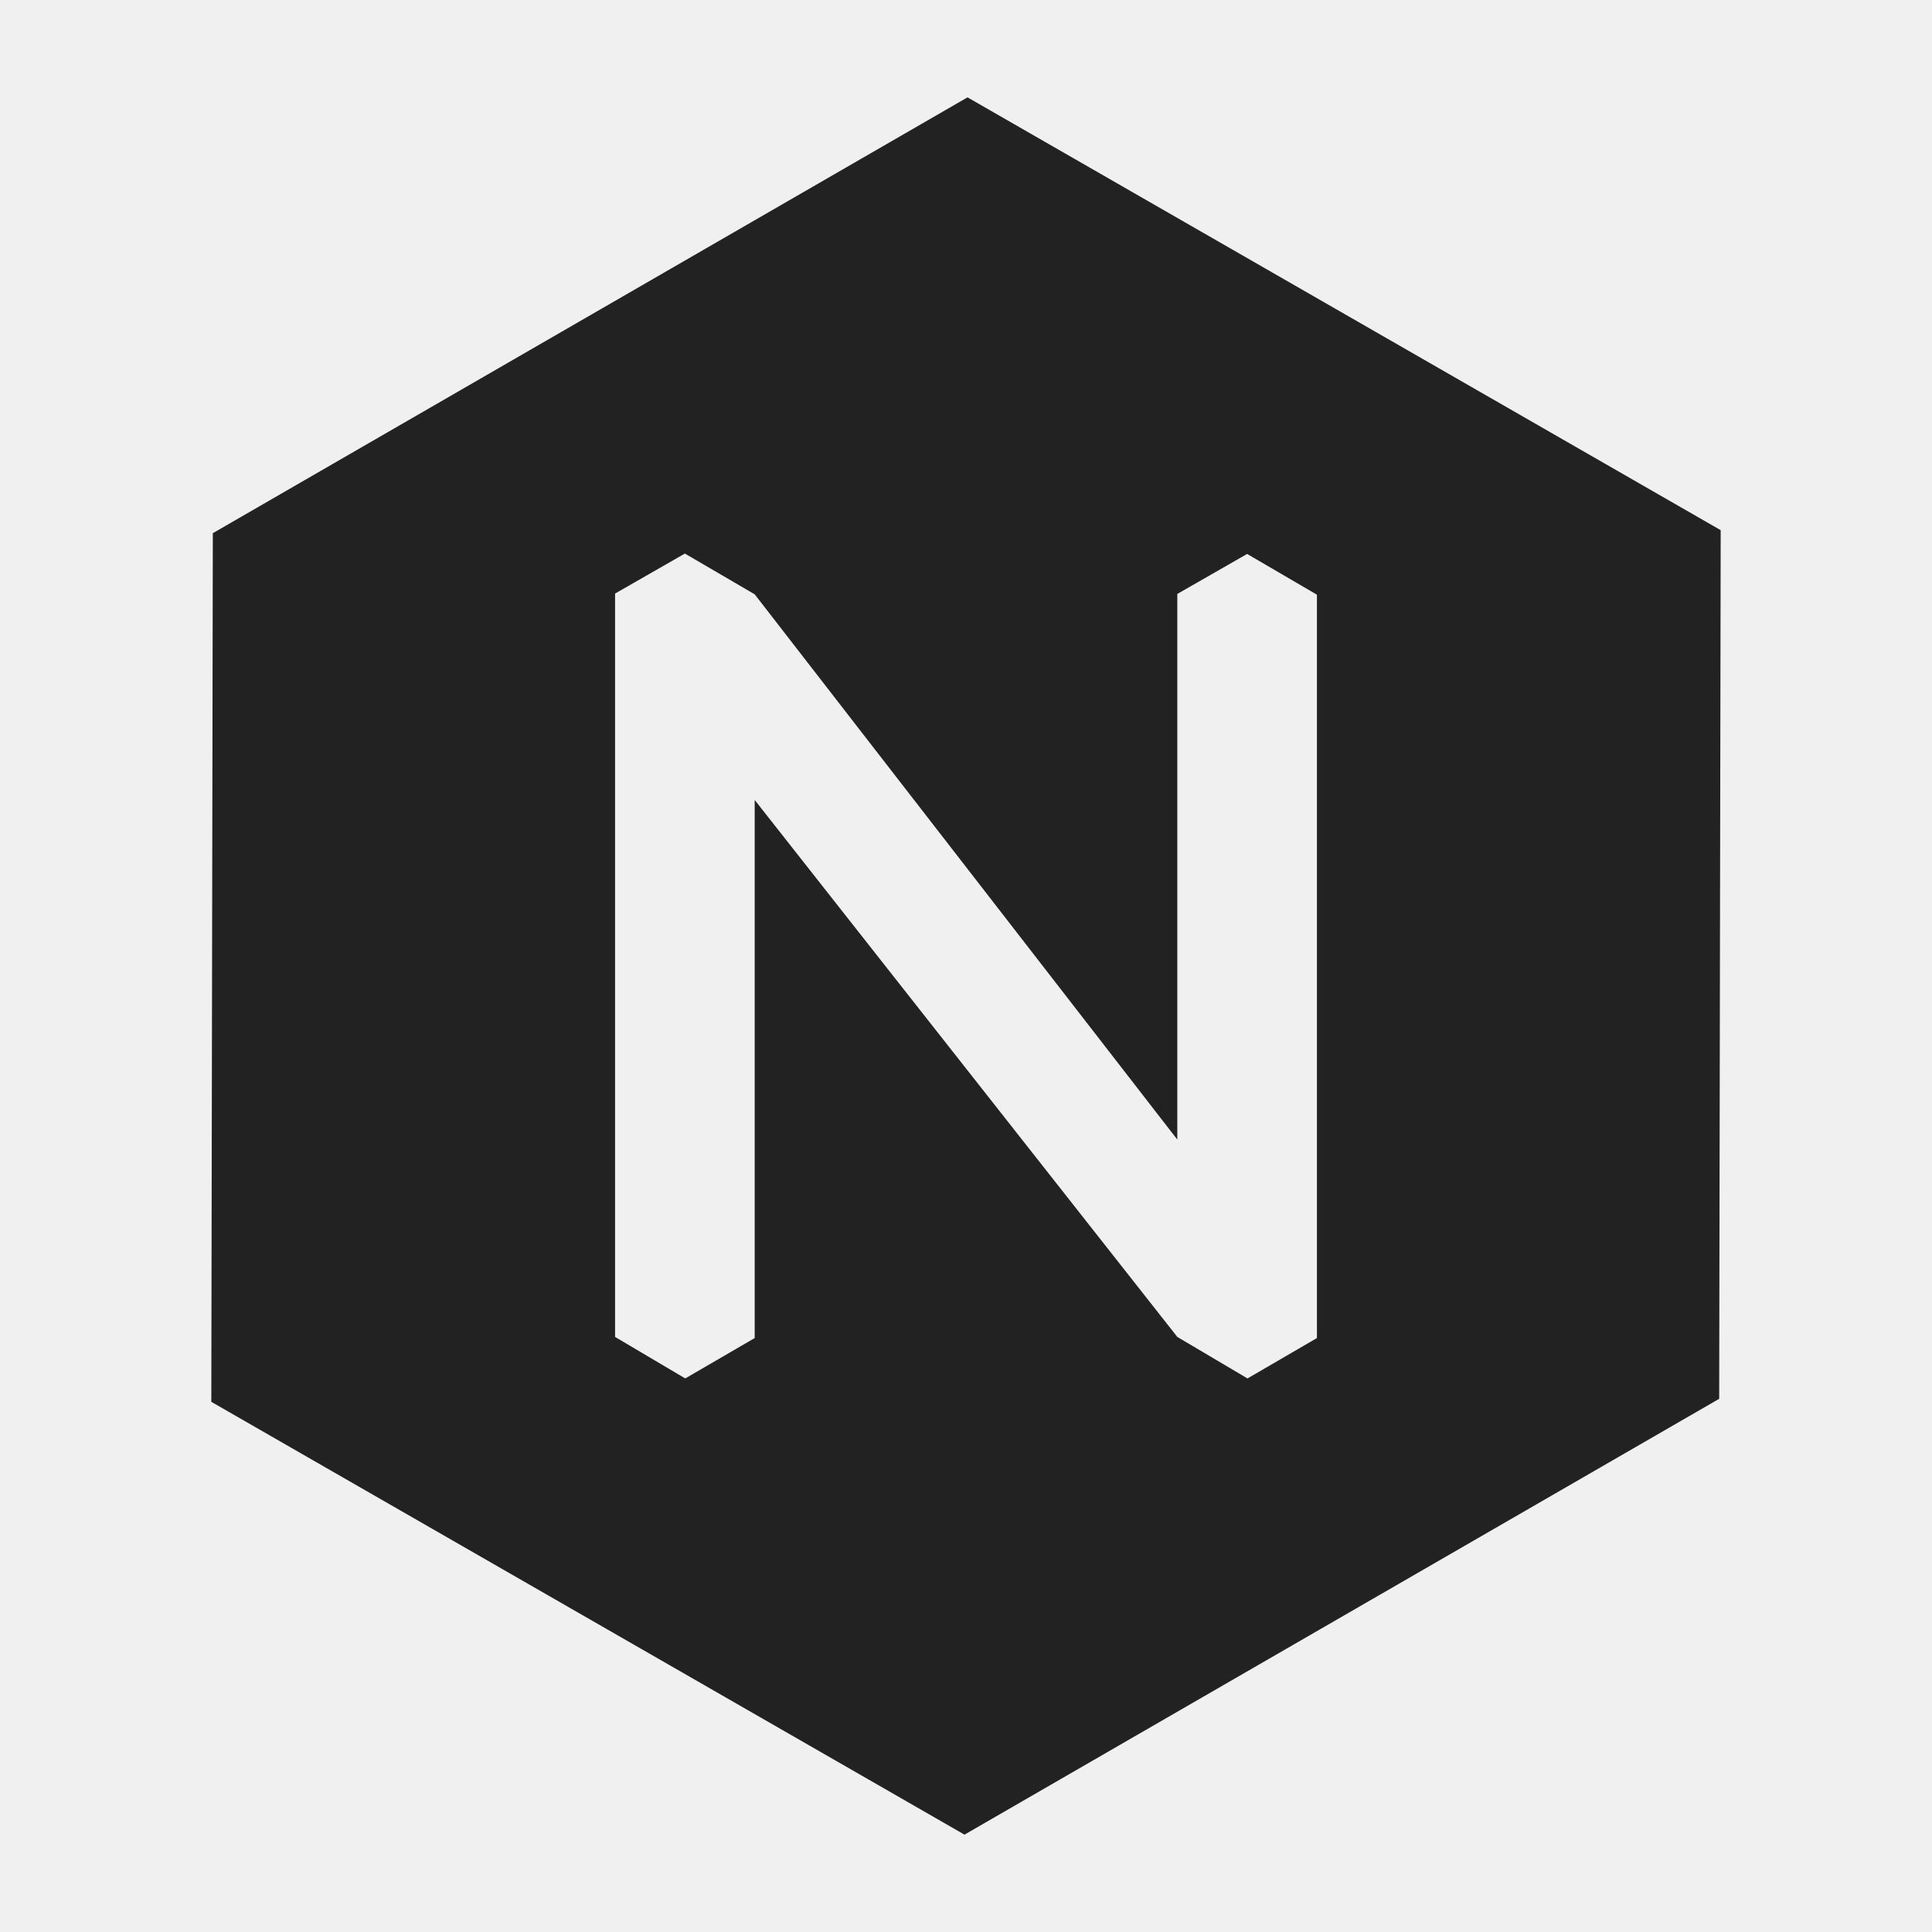
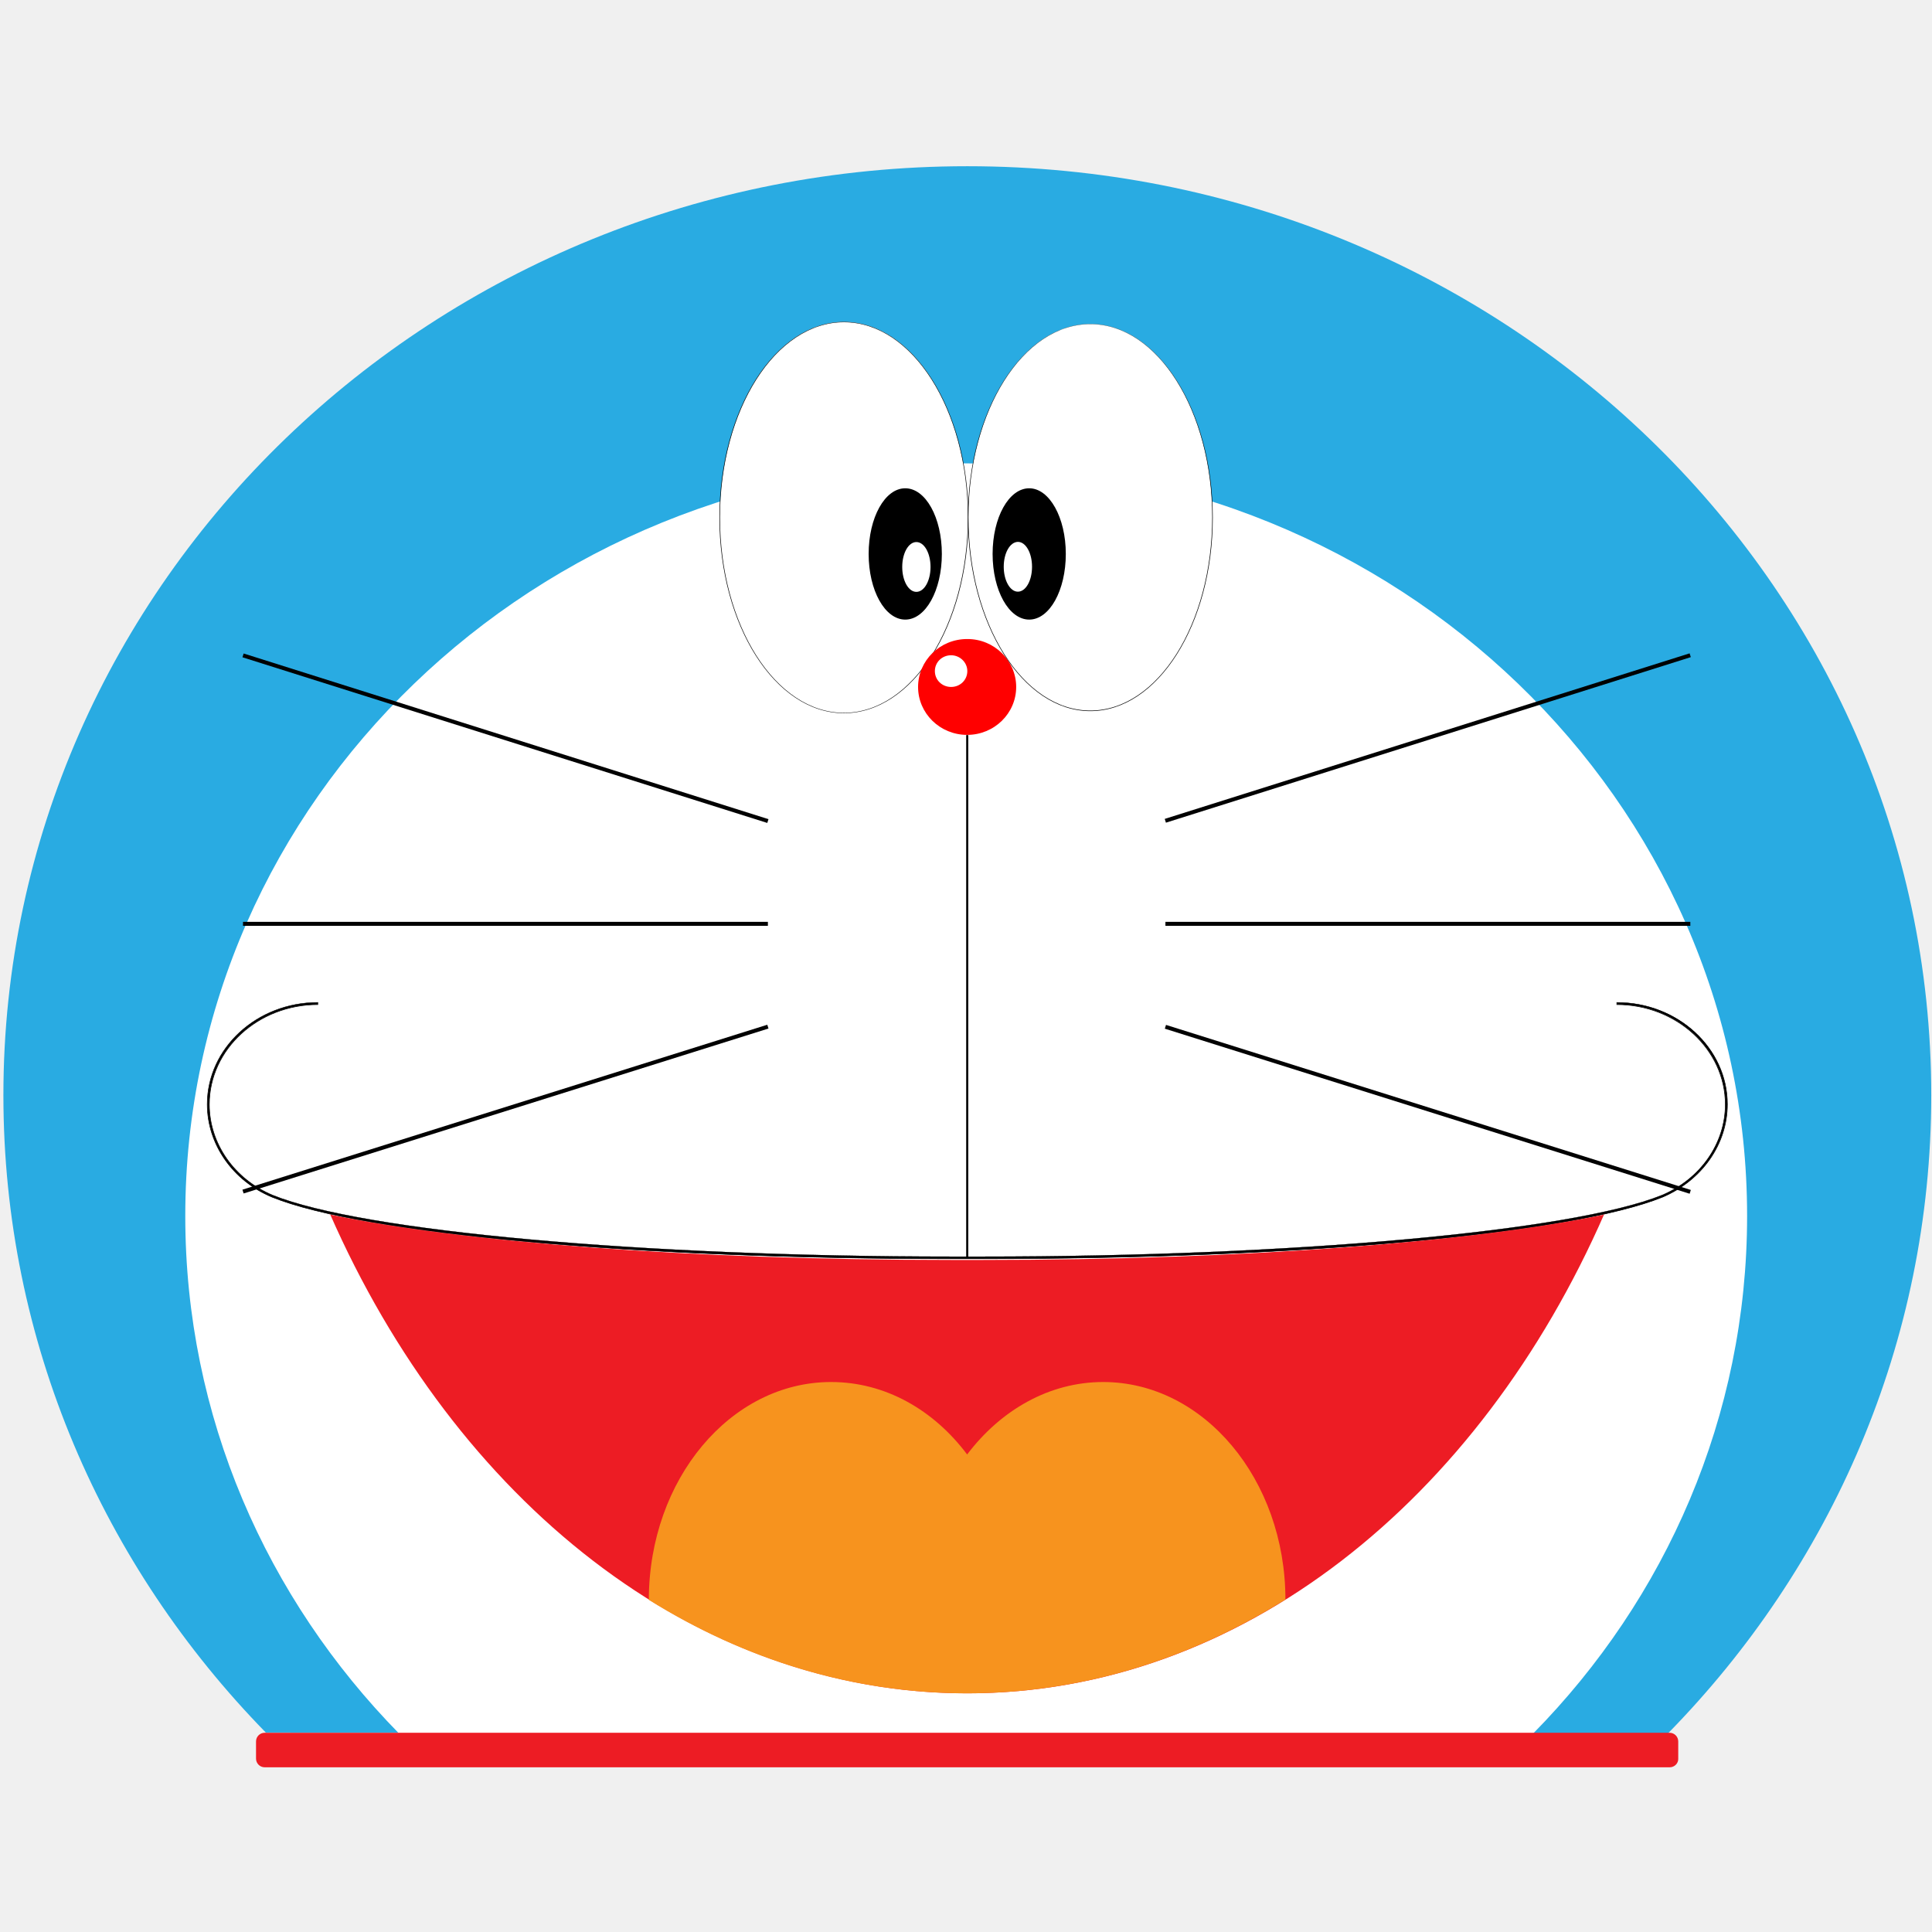
- <svg xmlns="http://www.w3.org/2000/svg" id="NexT" width="512" height="512" x="0" y="0" enable-background="new 0 0 512 512" version="1.1" viewBox="0 0 512 512" xml:space="preserve">
-   <path style="fill:#222;fill-opacity:1" id="path3384" d="M 256.4,25.8 56.4,141.3 56,371.5 255.6,486.2 455.6,370.7 456,140.5 Z m 92.6,328.8 -18.4,10.7 -18.6,-11 0,0 -112,-142.3 0,142.6 -18.4,10.7 -18.6,-11 0,-197 18.5,-10.6 18.5,10.8 0,0 112,144.5 0,-144.6 18.5,-10.6 18.5,10.8 z" />
+ <svg xmlns="http://www.w3.org/2000/svg" t="1625748082270" class="icon" viewBox="0 0 1024 1024" version="1.1" p-id="1964" width="512" height="512">
+   <path d="M140.9 918.3C54.7 830.1 1.8 711.3 1.8 580.5c0-271.9 228.7-492.4 510.9-492.4s510.9 220.4 510.9 492.4c0 131-53.1 250.1-139.6 338.3l-743.1-0.5z" fill="#29ABE2" p-id="1965" />
+   <path d="M211.6 918.9C141.3 847.3 98.2 750.8 98.2 644.5c0-220.3 185.3-398.9 413.8-398.9s414 178.6 414 398.9c0 106.2-43.1 202.9-113.4 274.3l-601 0.1z" fill="#FFFFFF" p-id="1966" />
+   <path d="M381.5 274.2a65.8 103.6 0 1 0 131.6 0 65.8 103.6 0 1 0-131.6 0Z" fill="#FFFFFF" p-id="1967" />
+   <path d="M447.3 378c-36.4 0-66-46.5-66-103.7s29.6-103.7 66-103.7 66 46.5 66 103.7-29.6 103.7-66 103.7z m0-207.2c-36.2 0-65.7 46.4-65.7 103.5s29.5 103.5 65.7 103.5S513 331.3 513 274.2s-29.5-103.4-65.7-103.4z" p-id="1968" />
+   <path d="M499.2 293.6c0 19.3-8.6 34.8-19.4 34.8s-19.4-15.5-19.4-34.8c0-19.3 8.6-34.8 19.4-34.8s19.4 15.5 19.4 34.8z m-13.5-6.3c-4.2 0-7.5 5.9-7.5 13.2s3.3 13.2 7.5 13.2 7.5-5.9 7.5-13.2-3.3-13.2-7.5-13.2z" p-id="1969" />
+   <path d="M513.2 274.2a64.7 102.5 0 1 0 129.4 0 64.7 102.5 0 1 0-129.4 0Z" fill="#FFFFFF" p-id="1970" />
+   <path d="M577.9 376.9c-35.8 0-64.9-46.1-64.9-102.6s29.1-102.6 64.9-102.6 64.9 46.1 64.9 102.6-29.1 102.6-64.9 102.6z m0-205.1c-35.7 0-64.6 46-64.6 102.4s28.9 102.4 64.6 102.4 64.6-46 64.6-102.4-28.9-102.4-64.6-102.4z" p-id="1971" />
+   <path d="M545.5 258.8c10.7 0 19.4 15.5 19.4 34.8s-8.6 34.8-19.4 34.8-19.4-15.5-19.4-34.8 8.6-34.8 19.4-34.8zM532 300.4c0 7.2 3.3 13.2 7.5 13.2s7.5-5.9 7.5-13.2-3.3-13.2-7.5-13.2c-4.2 0.1-7.5 5.9-7.5 13.2z" p-id="1972" />
+   <path d="M538.6 364.1c0 14-11.6 25.4-26 25.4s-26-11.4-26-25.4c0-14 11.6-25.4 26-25.4 14.3-0.1 26 11.4 26 25.4z m-34.5-16.8c-4.8 0-8.6 3.7-8.6 8.4s3.8 8.4 8.6 8.4 8.6-3.7 8.6-8.4-4-8.4-8.6-8.4z" fill="#FF0000" p-id="1973" />
+   <path d="M520.7 667.2h-16c-167.3 0-312.2-13.1-360.5-32.7-20.9-8.7-34.3-28-34.3-49.2 0-29.8 26.3-54 58.5-54v1.1c-31.7 0-57.5 23.7-57.5 52.9 0 20.6 13.2 39.6 33.6 48.1C192 652.6 340.1 666 504.7 666h16c164.5 0 312.7-13.4 360.2-32.6 20.4-8.6 33.6-27.5 33.6-48.1 0-29.2-25.8-52.9-57.5-52.9v-1.1c32.4 0 58.5 24.2 58.5 54 0 21.1-13.5 40.3-34.3 49.2-48.4 19.6-193.2 32.7-360.5 32.7z" p-id="1974" />
+   <path d="M520.7 667.3h-16c-167.3 0-312.2-13.1-360.6-32.7-20.9-8.7-34.4-28.1-34.4-49.3 0-29.8 26.3-54.1 58.8-54.1h0.1v1.4h-0.1c-31.6 0-57.4 23.6-57.4 52.8 0 20.6 13.2 39.5 33.5 48 47.5 19.2 195.5 32.6 360.1 32.6h16c164.5 0 312.6-13.4 360.1-32.6 20.4-8.5 33.5-27.4 33.5-48 0-29.1-25.8-52.8-57.4-52.8h-0.1v-1.4h0.1c32.4 0 58.8 24.3 58.8 54.1 0 21.2-13.5 40.4-34.4 49.3-48.5 19.6-193.3 32.7-360.6 32.7z m-8.1-0.3h8c167.3 0 312.2-13.1 360.5-32.7 20.8-8.7 34.3-28 34.3-49 0-29.6-26.2-53.7-58.3-53.9v0.9c31.7 0.1 57.5 23.8 57.5 53 0 20.8-13.2 39.7-33.7 48.2-47.5 19.2-195.6 32.6-360.2 32.6h-16c-164.5 0-312.7-13.4-360.2-32.6-20.5-8.6-33.7-27.6-33.7-48.2 0-29.2 25.8-53 57.5-53v-0.9c-32.1 0.1-58.3 24.2-58.3 53.9 0 21.1 13.4 40.2 34.3 49 48.1 19.7 193 32.7 360.3 32.7h8z" p-id="1975" />
+   <path d="M850.5 643.7c-69.1 14.5-190.8 24.1-329.6 24.1h-16.6c-138.7 0-260.5-9.6-329.6-24.1l0.1-0.5c66.6 151.8 193 254.3 337.9 254.3S784 795 850.4 643.2" fill="#ED1C24" p-id="1976" />
+   <path d="M681.3 847.8c0-63.6-43.3-115.3-96.6-115.3-28.6 0-54.3 14.9-72.1 38.4-17.7-23.6-43.4-38.4-72.1-38.4-53.3 0-96.5 51.6-96.6 115.3l-0.1 0.1c51 31.8 108.2 49.6 168.7 49.6s117.6-17.8 168.6-49.6" fill="#F7931E" p-id="1977" />
+   <path d="M512.1 389.6h1.1v277h-1.1z" p-id="1978" />
+   <path d="M885 936.7H140.3c-2.6 0-4.6-2.1-4.6-4.6V923c0-2.6 2.1-4.6 4.6-4.6h744.6c2.6 0 4.6 2.1 4.6 4.6v9.2c0.1 2.4-2 4.5-4.5 4.5z" fill="#ED1C24" p-id="1979" />
+   <path d="M128.507 348.372l0.633-2.002 278.165 87.802-0.632 2.002zM128.492 630.556l278.186-87.422 0.63 2.004-278.186 87.422zM128.8 488.6H407v2.1H128.8z" p-id="1980" />
+   <path d="M617.334 434.034l278.194-87.744 0.632 2.003-278.194 87.743zM617.382 545.224l0.63-2.003L896.17 630.7l-0.63 2.003zM617.7 488.6h278.2v2.1H617.7z" p-id="1981" />
</svg>
